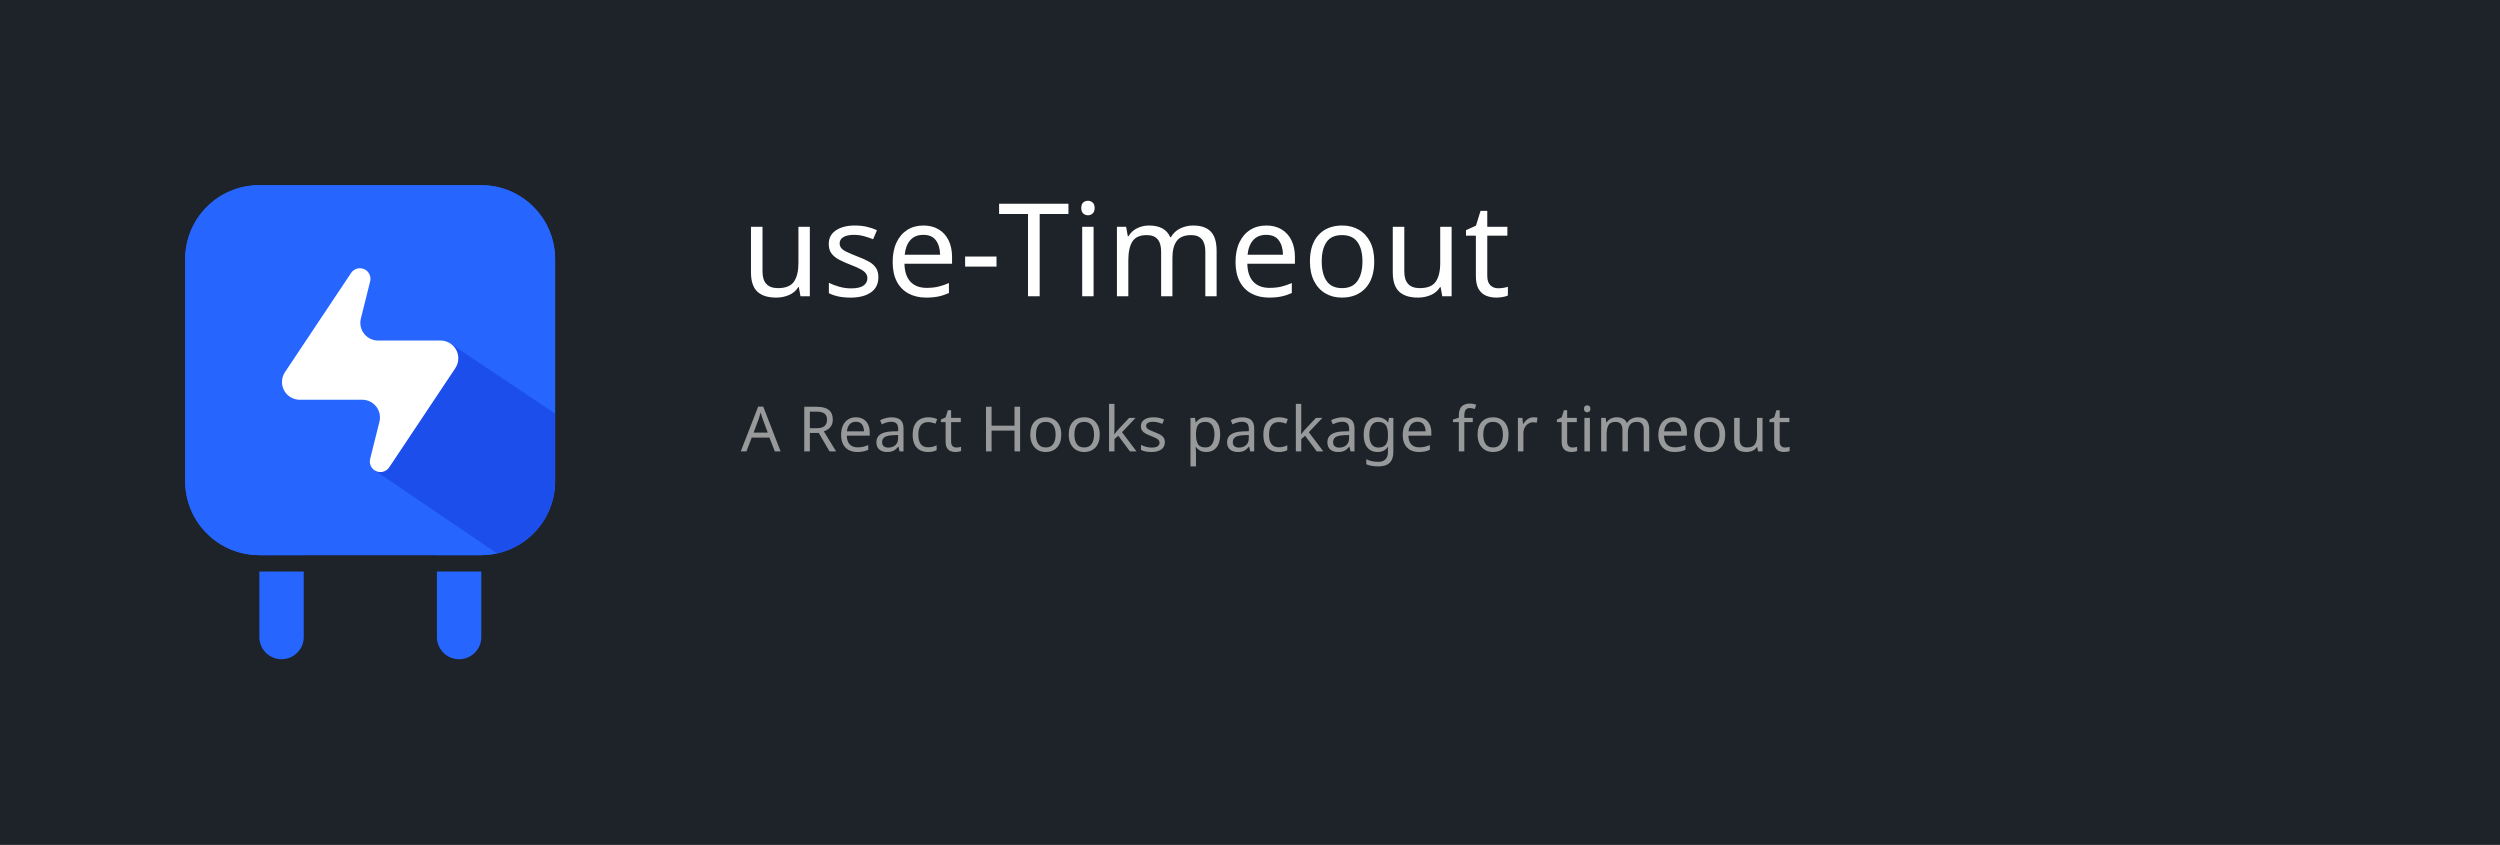
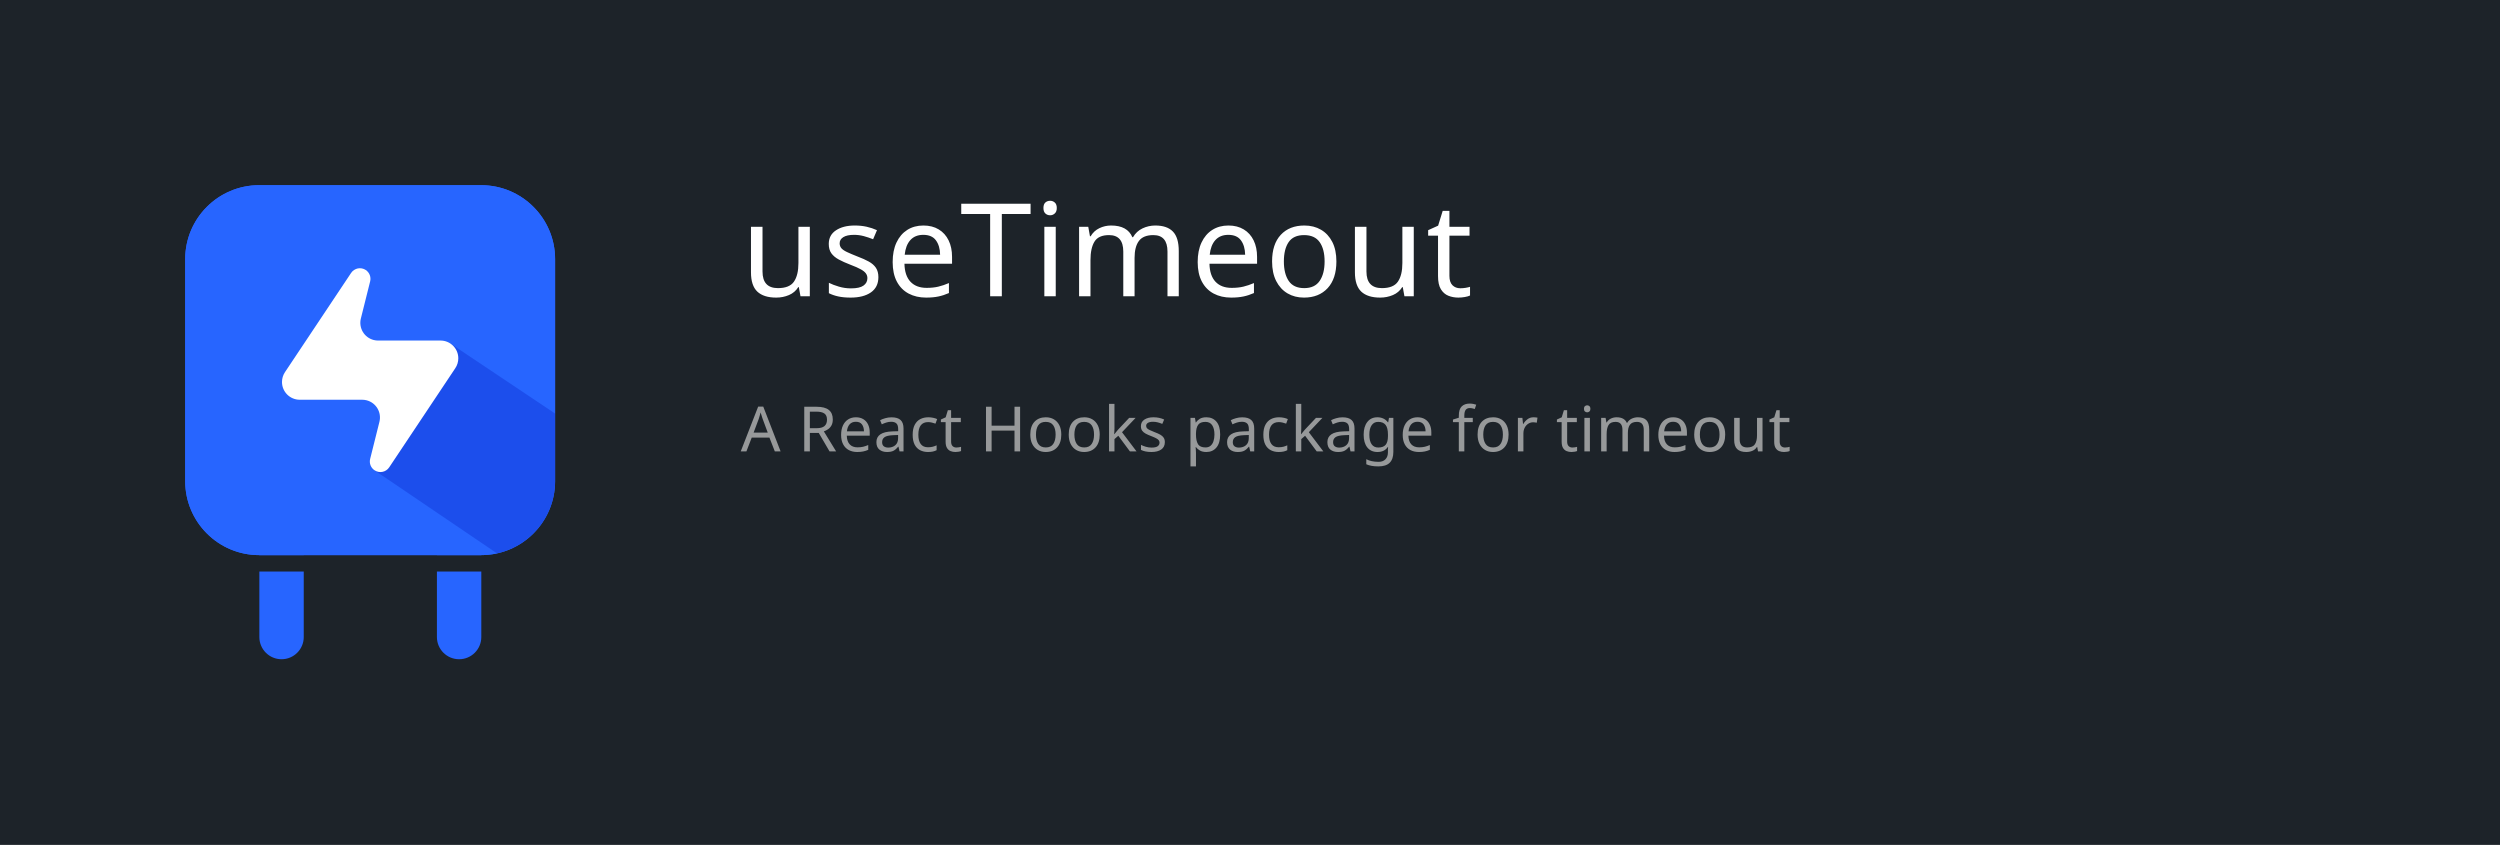
<svg xmlns="http://www.w3.org/2000/svg" xmlns:xlink="http://www.w3.org/1999/xlink" width="1080px" height="365px" viewBox="0 0 1080 365" version="1.1">
  <defs>
    <path d="M31.962,0 L127.846,0 C145.498,0 159.808,14.31 159.808,31.962 L159.808,127.846 C159.808,145.498 145.498,159.808 127.846,159.808 L31.962,159.808 C14.31,159.808 0,145.498 0,127.846 L0,31.962 C0,14.31 14.31,0 31.962,0 Z" id="path-1" />
  </defs>
  <g id="Artboard" stroke="none" stroke-width="1" fill="none" fill-rule="evenodd">
    <rect fill="#FFFFFF" x="0" y="0" width="1080" height="365" />
    <rect id="Rectangle" fill="#1D2329" x="0" y="0" width="1080" height="365" />
    <g id="Final-Icon" transform="translate(80, 80)">
      <path d="M127.925,166.91 L127.926,195.202 C127.926,200.497 123.633,204.79 118.337,204.79 C113.042,204.79 108.749,200.497 108.749,195.202 L108.749,166.91 L127.925,166.91 Z M118.337,127.846 C123.633,127.846 127.926,132.139 127.926,137.434 L127.925,159.807 L108.749,159.807 L108.749,137.434 C108.749,132.139 113.042,127.846 118.337,127.846 Z" id="Shape" fill="#2765FF" fill-rule="nonzero" />
      <path d="M51.218,166.91 L51.218,195.202 C51.218,200.497 46.925,204.79 41.63,204.79 C36.334,204.79 32.041,200.497 32.041,195.202 L32.041,166.91 L51.218,166.91 Z M41.63,127.846 C46.925,127.846 51.218,132.139 51.218,137.434 L51.218,159.807 L32.041,159.807 L32.041,137.434 C32.041,132.139 36.334,127.846 41.63,127.846 Z" id="Shape" fill="#2765FF" fill-rule="nonzero" />
      <path d="M31.962,0 L127.846,0 C145.498,0 159.808,14.31 159.808,31.962 L159.808,127.846 C159.808,145.498 145.498,159.808 127.846,159.808 L31.962,159.808 C14.31,159.808 0,145.498 0,127.846 L0,31.962 C0,14.31 14.31,0 31.962,0 Z" id="Rectangle" fill="#2765FF" fill-rule="nonzero" />
      <g id="Shadow-Mask">
        <g id="Mask" fill="#2765FF" fill-rule="nonzero">
          <path d="M31.962,0 L127.846,0 C145.498,0 159.808,14.31 159.808,31.962 L159.808,127.846 C159.808,145.498 145.498,159.808 127.846,159.808 L31.962,159.808 C14.31,159.808 0,145.498 0,127.846 L0,31.962 C0,14.31 14.31,0 31.962,0 Z" id="path-1" />
        </g>
        <g id="Rectangle-Clipped">
          <mask id="mask-2" fill="white">
            <use xlink:href="#path-1" />
          </mask>
          <g id="path-1" />
          <polygon id="Rectangle" fill="#0036BC" fill-rule="nonzero" opacity="0.284" style="mix-blend-mode: multiply;" mask="url(#mask-2)" points="114.529 68.362 194.957 122.166 159.808 176.084 81.679 123.111 115.032 69.19" />
        </g>
      </g>
      <path d="M76.472,92.688 L49.491,92.688 C45.254,92.688 41.82,89.254 41.82,85.018 C41.82,83.503 42.268,82.023 43.108,80.763 L71.676,37.91 C73.075,35.813 75.909,35.246 78.007,36.644 C79.612,37.714 80.372,39.678 79.904,41.55 L75.894,57.588 C74.867,61.698 77.366,65.863 81.476,66.89 C82.084,67.042 82.709,67.119 83.336,67.119 L110.317,67.119 C114.553,67.119 117.988,70.553 117.988,74.79 C117.988,76.304 117.539,77.785 116.699,79.045 L88.131,121.897 C86.733,123.995 83.898,124.562 81.8,123.163 C80.195,122.093 79.436,120.129 79.904,118.258 L83.913,102.22 C84.941,98.11 82.442,93.945 78.332,92.917 C77.724,92.765 77.099,92.688 76.472,92.688 Z" id="Path-14" fill="#FFFFFF" fill-rule="nonzero" />
    </g>
    <text id="title" font-family="Avenir-Medium, Avenir" font-size="56" font-weight="400" letter-spacing="0.56" fill="#FFFFFF">
-       <tspan x="320" y="128">use-Timeout</tspan>
+       <tspan x="320" y="128">useTimeout</tspan>
    </text>
    <text id="description" font-family="AvenirNext-Regular, Avenir Next" font-size="27" font-weight="normal" letter-spacing="0.27" fill="#97999A">
      <tspan x="320" y="195"> A React Hooks package for timeout</tspan>
      <tspan x="320" y="232" />
      <tspan x="320" y="269" />
    </text>
  </g>
</svg>
